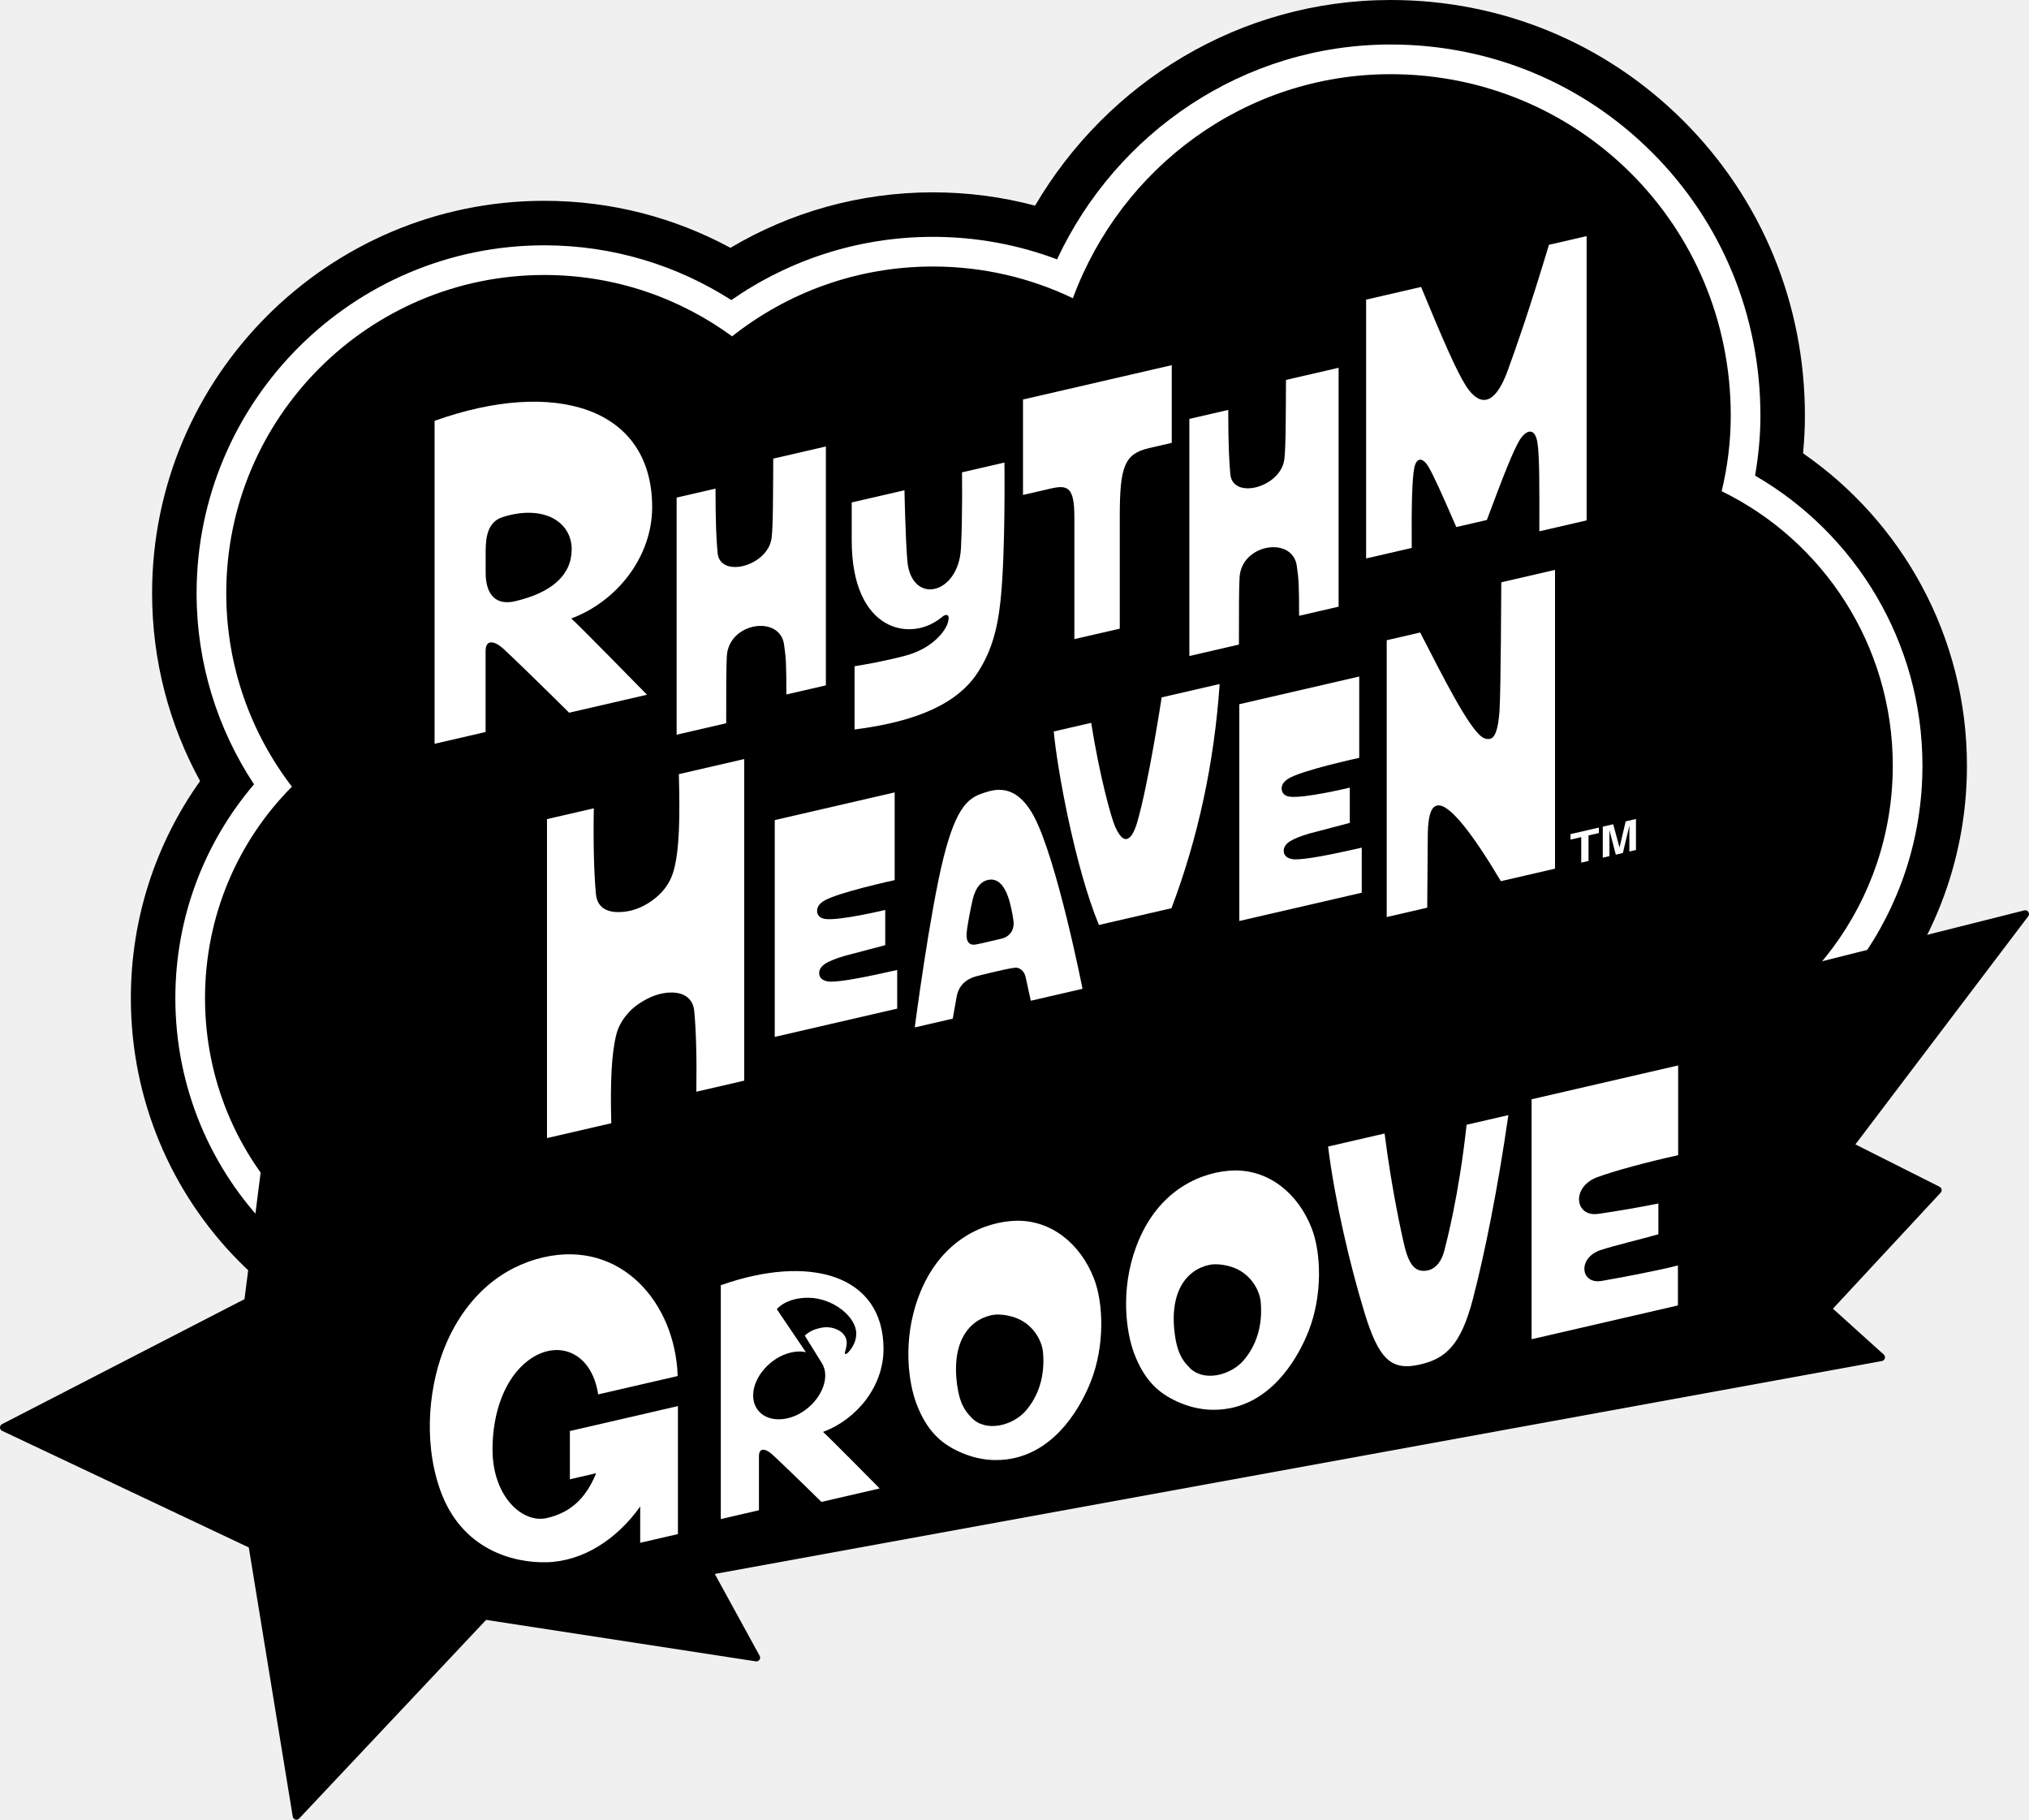
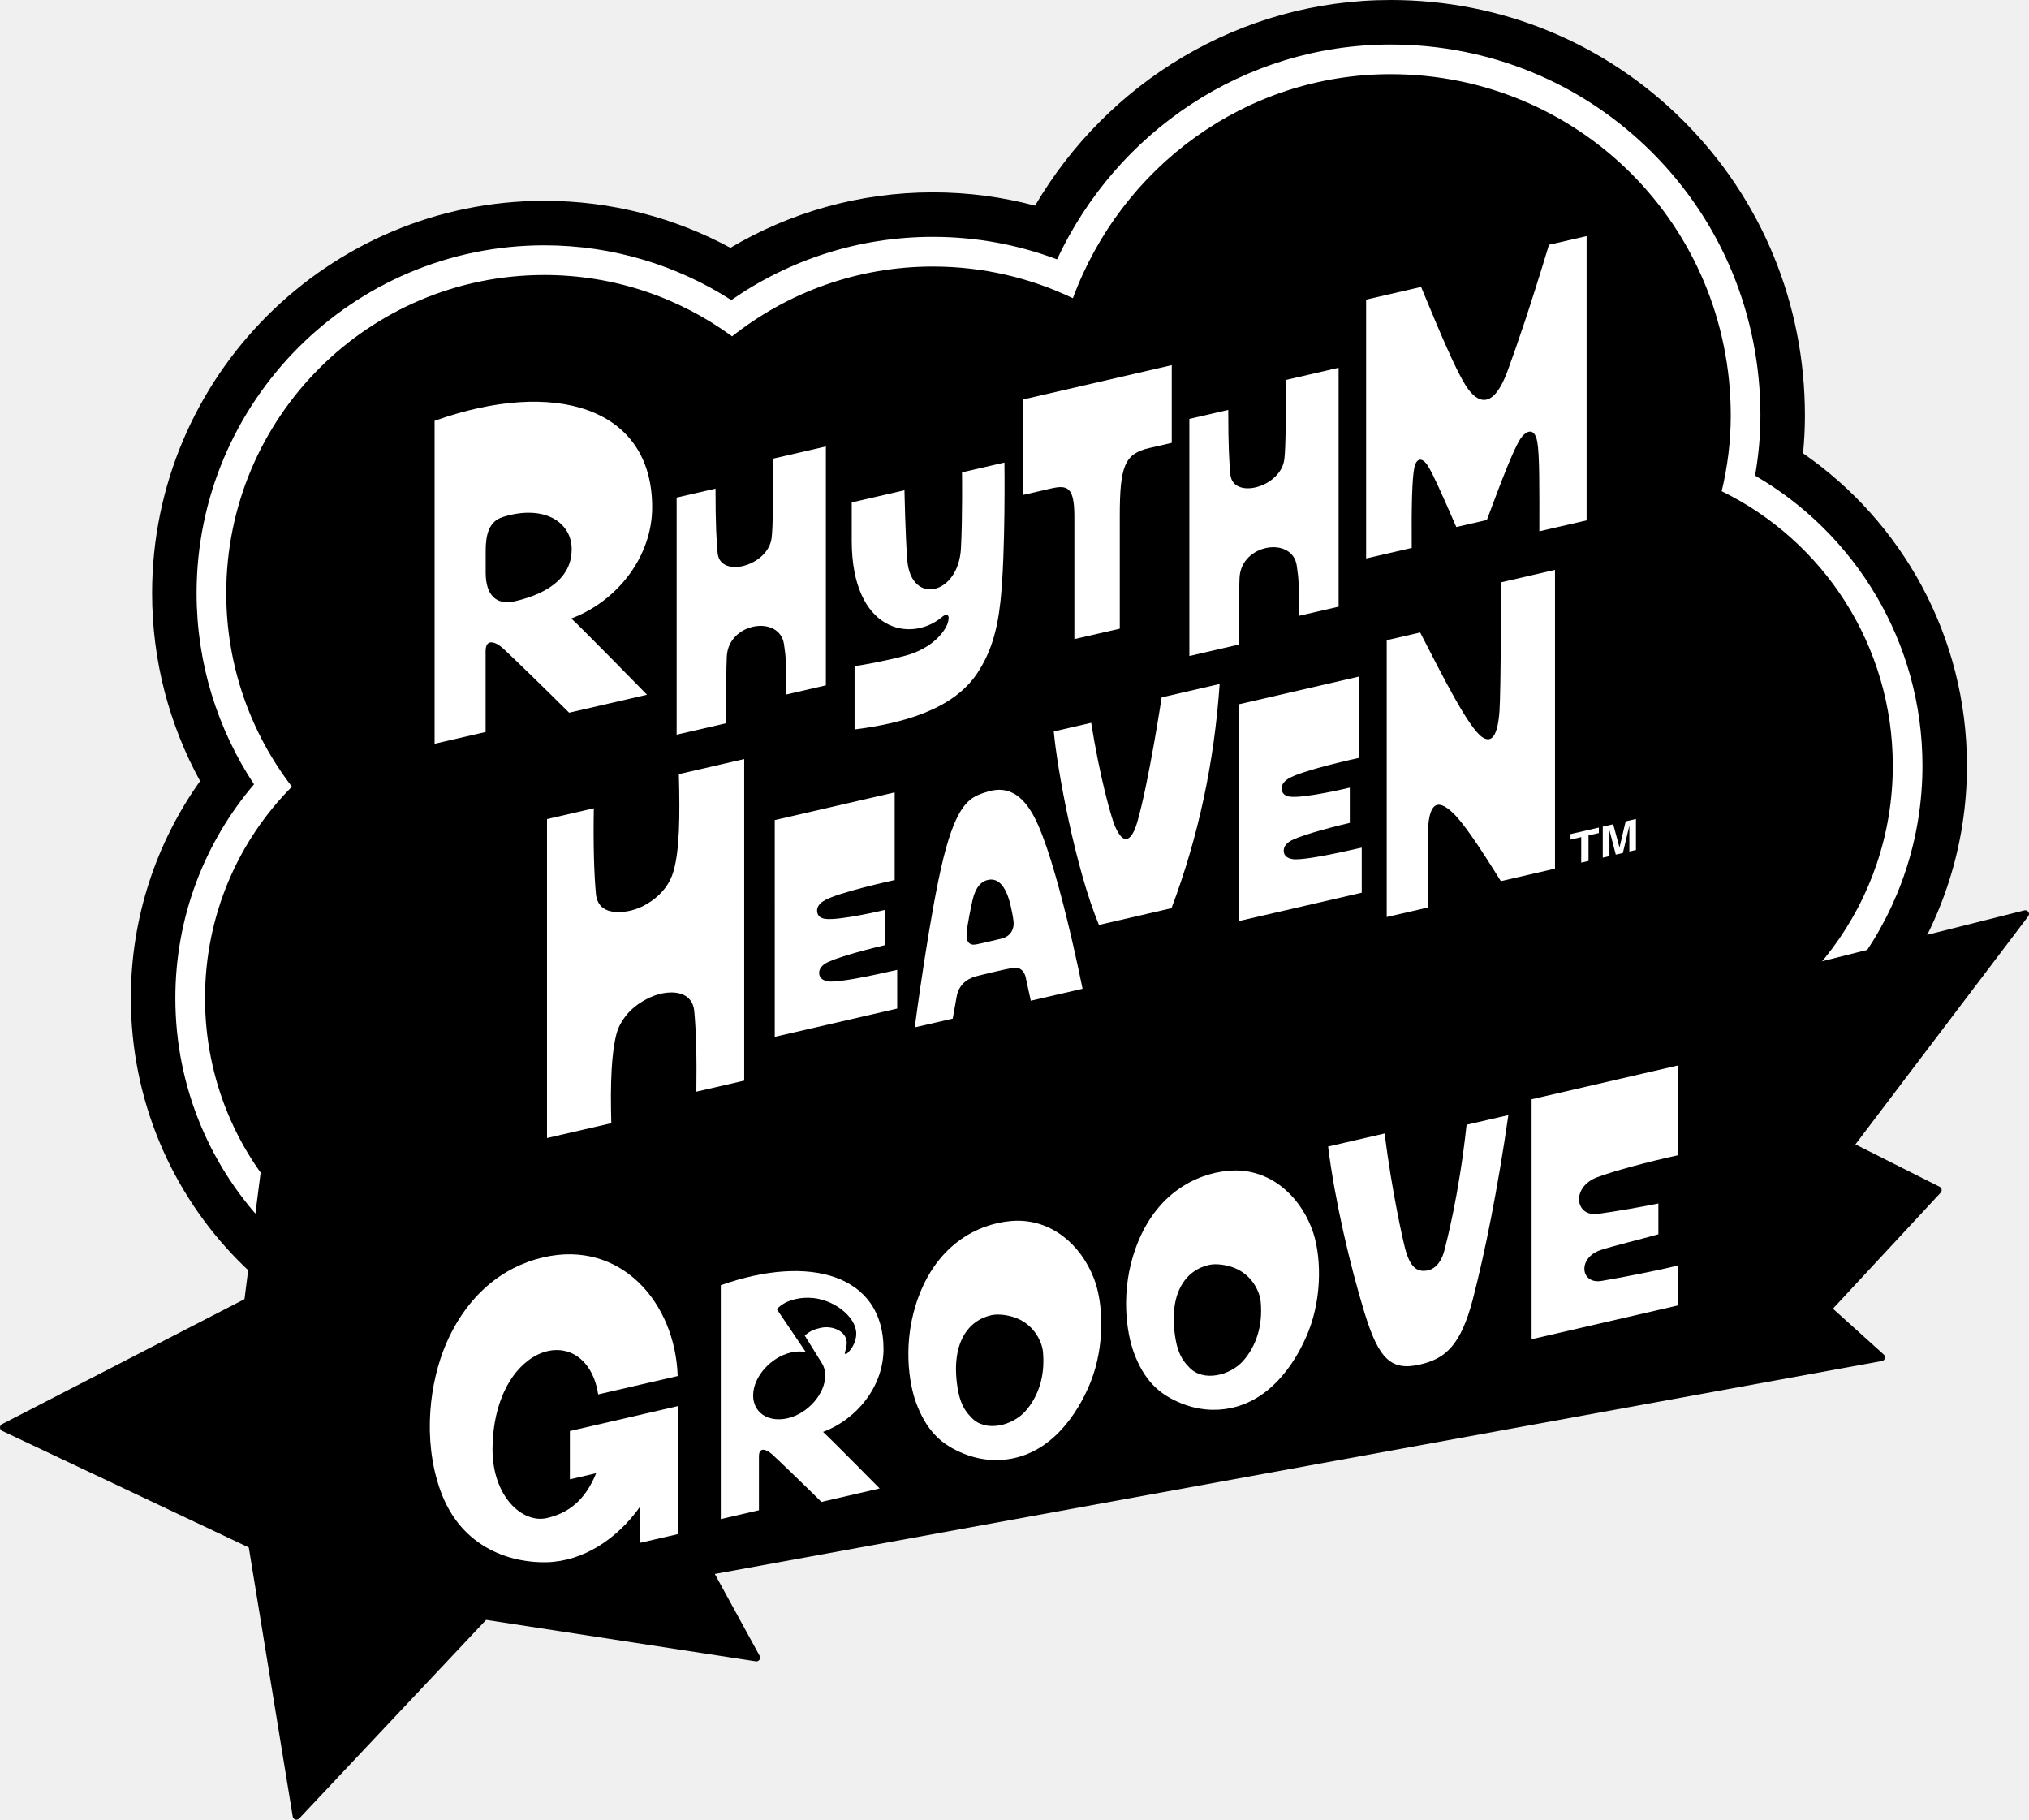
<svg xmlns="http://www.w3.org/2000/svg" version="1.1" id="svg2" width="666.667" height="597.773" viewBox="0 0 666.667 597.773">
  <defs id="defs6">
    <clipPath clipPathUnits="userSpaceOnUse" id="clipPath16">
      <path d="M 0,448.33 H 500 V 0 H 0 Z" id="path14" />
    </clipPath>
  </defs>
  <g id="g8" transform="matrix(1.333333,0,0,-1.333333,0,597.7733)">
    <g id="g10">
      <g id="g12" clip-path="url(#clipPath16)">
        <g id="g18" transform="translate(484.707,259.6852)">
          <path d="m 0,0 c 0,31.898 -16.013,60.108 -40.387,76.963 0.302,3.087 0.46,6.18 0.46,9.266 0,27.556 -10.631,53.35 -29.933,72.632 -19.228,19.206 -44.848,29.784 -72.14,29.784 -37.223,0 -69.845,-20.354 -87.636,-50.666 -8.037,2.135 -16.473,3.278 -25.172,3.278 -18.209,0 -35.273,-4.991 -49.907,-13.668 -13.65,7.385 -29.266,11.581 -45.845,11.581 -53.302,0 -96.667,-43.364 -96.667,-96.666 0,-16.762 4.291,-32.54 11.829,-46.297 -10.727,-15.043 -17.062,-33.519 -17.062,-53.471 0,-50.38 40.36,-91.367 89.971,-91.367 5.104,0 10.108,0.441 14.983,1.274 11.462,-4.619 24.119,-7.189 37.421,-7.189 19.923,0 38.406,5.758 53.578,15.548 11.319,-4.688 23.83,-7.297 36.983,-7.297 22.271,0 42.711,7.472 58.612,19.874 6.573,-1.35 13.377,-2.059 20.344,-2.059 33.484,0 63.209,16.388 81.588,41.561 C -24.478,-73.252 0,-39.442 0,0" style="fill:#000000;fill-opacity:1;fill-rule:nonzero;stroke:none" id="path20" />
        </g>
        <g id="g22" transform="translate(473.7422,259.6852)">
          <path d="m 0,0 c 0,30.536 -16.625,57.226 -41.247,71.468 0.854,4.901 1.32,9.839 1.32,14.761 0,24.625 -9.488,47.664 -26.718,64.874 -17.157,17.139 -40.025,26.577 -64.39,26.577 -36.252,0 -67.614,-21.669 -82.22,-52.931 -9.523,3.58 -19.83,5.543 -30.588,5.543 -18.448,0 -35.573,-5.764 -49.679,-15.581 -13.317,8.527 -29.121,13.495 -46.073,13.495 -47.256,0 -85.702,-38.446 -85.702,-85.702 0,-17.388 5.219,-33.573 14.153,-47.099 -12.06,-14.12 -19.387,-32.535 -19.387,-52.669 0,-44.334 35.443,-80.402 79.007,-80.402 5.547,0 10.962,0.591 16.19,1.704 10.936,-4.872 23.225,-7.619 36.213,-7.619 19.916,0 38.201,6.438 52.455,17.135 11.357,-5.663 24.332,-8.884 38.106,-8.884 21.637,0 41.296,7.947 55.803,20.839 7.391,-1.969 15.151,-3.025 23.153,-3.025 31.017,0 58.418,15.771 74.609,39.714 C -23.009,-66.544 0,-35.929 0,0" style="fill:#ffffff;fill-opacity:1;fill-rule:nonzero;stroke:none" id="path24" />
        </g>
        <g id="g26" transform="translate(466.4326,259.6852)">
          <path d="m 0,0 c 0,29.75 -17.208,55.456 -42.164,67.622 1.461,6.095 2.237,12.337 2.237,18.607 0,47.018 -37.598,84.141 -83.799,84.141 -35.844,0 -66.41,-22.953 -78.318,-55.201 -10.441,5.006 -22.137,7.813 -34.489,7.813 -18.696,0 -35.879,-6.441 -49.492,-17.203 -12.968,9.497 -28.954,15.117 -46.26,15.117 -43.295,0 -78.392,-35.098 -78.392,-78.392 0,-17.942 6.041,-34.465 16.182,-47.677 -13.214,-13.259 -21.416,-31.695 -21.416,-52.091 0,-40.368 32.099,-73.092 71.696,-73.092 5.835,0 11.501,0.727 16.931,2.069 10.563,-5.091 22.64,-7.984 35.473,-7.984 20.03,0 38.212,7.049 51.666,18.514 11.279,-6.496 24.605,-10.263 38.895,-10.263 21.308,0 40.485,8.357 53.894,21.692 7.906,-2.513 16.324,-3.878 25.062,-3.878 29.411,0 55.218,15.368 69.878,38.498 C -22.043,-62.167 0,-33.672 0,0" style="fill:#000000;fill-opacity:1;fill-rule:nonzero;stroke:none" id="path28" />
        </g>
        <g id="g30" transform="translate(498.8506,224.0372)">
          <path d="m 0,0 -321.927,-80.958 8.176,16.261 c 0.343,0.682 -0.245,1.461 -0.995,1.319 l -66.013,-12.515 -47.774,47.324 c -0.542,0.537 -1.465,0.219 -1.562,-0.538 l -8.506,-66.677 -59.751,-30.795 c -0.678,-0.349 -0.661,-1.326 0.029,-1.652 l 60.781,-28.728 10.828,-66.305 c 0.123,-0.753 1.056,-1.038 1.58,-0.483 l 46.073,48.94 66.466,-10.214 c 0.755,-0.115 1.314,0.684 0.948,1.354 l -11.055,20.179 287.61,52.463 c 0.752,0.137 1.02,1.078 0.452,1.59 l -12.53,11.302 26.551,28.583 c 0.417,0.449 0.287,1.174 -0.261,1.449 L -41.628,-57.655 0.959,-1.45 C 1.484,-0.756 0.844,0.212 0,0" style="fill:#000000;fill-opacity:1;fill-rule:nonzero;stroke:none" id="path32" />
        </g>
        <g id="g34" transform="translate(393.6015,158.2975)">
          <path d="M 0,0 C 4.11,1.541 12.714,3.851 19.94,5.42 V 27.538 L -16.174,19.2 v -59.116 l 36.057,8.324 v 9.849 c -4.741,-1.241 -14.511,-3.081 -18.812,-3.811 -5.238,-0.883 -5.984,5.712 -0.191,7.617 3.326,1.086 9.425,2.539 14.185,3.874 v 7.584 C 10.726,-7.359 4.856,-8.381 0.229,-9.035 -5.506,-9.863 -6.5,-2.437 0,0" style="fill:#ffffff;fill-opacity:1;fill-rule:nonzero;stroke:none" id="path36" />
        </g>
        <g id="g38" transform="translate(361.4091,171.2204)">
          <path d="m 0,0 c -1.929,-17.759 -5.023,-29.092 -5.406,-30.696 -0.802,-3.325 -2.484,-4.949 -4.413,-5.235 -3.114,-0.497 -4.623,1.777 -5.827,7.508 -0.114,0.535 -2.715,11.728 -4.565,26.268 l -13.921,-3.214 c 1.662,-13.354 5.414,-29.275 8.948,-40.851 3.554,-11.653 6.646,-14.479 13.722,-12.845 6.239,1.44 10.022,4.678 12.997,16.076 2.923,11.194 6.158,27.255 8.757,45.365 z" style="fill:#ffffff;fill-opacity:1;fill-rule:nonzero;stroke:none" id="path40" />
        </g>
        <g id="g42" transform="translate(306.4033,113.11)">
          <path d="m 0,0 c -3.187,-3.659 -9.897,-5.362 -13.349,-1.659 -0.922,0.989 -2.66,2.577 -3.415,7.249 -1.77,10.952 2.503,16.744 8.398,18.005 1.813,0.388 4.401,-0.066 6.111,-0.741 4.522,-1.783 6.306,-6.02 6.519,-8.302 C 4.825,8.548 3.125,3.588 0,0 M 16.827,32.614 C 13.463,41.253 6.199,47.084 -2.442,46.84 -9.371,46.646 -20.955,42.844 -26.44,28.01 -30.453,17.158 -28.775,6.718 -26.952,1.865 c 2.573,-6.845 6.148,-9.877 10.475,-11.883 5.254,-2.434 9.871,-2.366 13.189,-1.711 11.285,2.23 17.147,13.401 19.341,18.966 3.485,8.843 3.132,19.321 0.774,25.377" style="fill:#ffffff;fill-opacity:1;fill-rule:nonzero;stroke:none" id="path44" />
        </g>
        <g id="g46" transform="translate(252.7519,100.7243)">
          <path d="m 0,0 c -3.187,-3.66 -9.897,-5.363 -13.349,-1.66 -0.922,0.99 -2.659,2.577 -3.415,7.249 -1.77,10.952 2.503,16.744 8.398,18.006 1.813,0.387 4.401,-0.066 6.111,-0.741 C 2.267,21.071 4.051,16.833 4.264,14.551 4.825,8.548 3.125,3.588 0,0 M 16.827,32.613 C 13.464,41.253 6.199,47.083 -2.442,46.84 -9.371,46.645 -20.955,42.843 -26.44,28.01 -30.453,17.157 -28.776,6.718 -26.952,1.864 c 2.574,-6.845 6.148,-9.877 10.475,-11.882 5.255,-2.434 9.871,-2.367 13.188,-1.711 11.286,2.23 17.149,13.401 19.342,18.965 3.485,8.843 3.132,19.321 0.774,25.377" style="fill:#ffffff;fill-opacity:1;fill-rule:nonzero;stroke:none" id="path48" />
        </g>
        <g id="g50" transform="translate(194.1211,98.9127)">
          <path d="m 0,0 c -4.918,-1.135 -8.525,1.486 -8.525,5.605 0,4.718 4.51,9.477 9.221,10.565 1.35,0.311 2.604,0.383 3.783,0.09 l -7.176,10.616 c 2.004,2.164 5.192,2.845 7.837,2.81 6.111,-0.082 11.744,-4.757 11.744,-8.81 0,-1.819 -0.811,-3.356 -1.895,-4.562 -0.651,-0.723 -1.047,-0.566 -0.886,-0.043 0.251,0.818 0.435,1.668 0.435,2.31 0,2.796 -3.469,4.364 -6.44,3.678 -1.15,-0.266 -2.49,-0.613 -3.904,-1.894 L 8.438,13.527 C 8.926,12.74 9.245,11.704 9.245,10.581 9.245,5.965 4.902,1.132 0,0 m 23.603,17.035 c 0,18.312 -18.187,23.502 -40.1,15.737 v -57.608 l 9.402,2.171 v 13.297 c 0,2.259 1.674,1.868 3.22,0.5 1.085,-0.963 7.613,-7.235 12.174,-11.745 l 14.353,3.314 c 0,0 -12.513,12.678 -13.957,13.932 8.406,3.135 14.908,11.28 14.908,20.402" style="fill:#ffffff;fill-opacity:1;fill-rule:nonzero;stroke:none" id="path52" />
        </g>
        <g id="g54" transform="translate(133.8745,138.5495)">
          <path d="m 0,0 c 19.137,4.418 32.529,-11.175 33.126,-29.239 l -19.592,-4.524 c -1.634,10.633 -10.151,13.673 -17.21,8.379 -5.758,-4.318 -8.829,-12.728 -8.829,-21.944 0,-11.529 7.329,-18.299 13.401,-16.898 5.171,1.195 9.356,4.188 12.138,11.043 L 6.56,-54.678 v 11.889 l 26.625,6.147 v -31.537 l -9.296,-2.145 v 8.948 C 18.168,-69.449 9.81,-74.885 0.866,-75.116 c -7.949,-0.206 -21.085,2.868 -26.348,18.034 -4.286,12.349 -2.518,26.398 1.549,35.811 C -18.831,-9.465 -10.132,-2.339 0,0" style="fill:#ffffff;fill-opacity:1;fill-rule:nonzero;stroke:none" id="path56" />
        </g>
-         <g id="g58" transform="translate(401.5205,238.5348)">
-           <path d="M 0,0 V 6.384 L -1.604,-0.371 -3.343,-0.772 -4.91,5.25 v -6.384 l -1.643,-0.379 v 7.642 l 2.567,0.593 1.548,-5.704 0.019,0.004 1.51,6.411 2.533,0.584 V 0.375 Z m -11.863,-2.739 v 6.287 l -2.644,-0.61 v 1.351 l 6.992,1.614 V 4.552 l -2.548,-0.588 v -6.287 z" style="fill:#ffffff;fill-opacity:1;fill-rule:nonzero;stroke:none" id="path60" />
+         <g id="g58" transform="translate(401.5175,238.5407)">
+           <path d="M 0,0 V 6.384 L -1.605,-0.37 -3.344,-0.771 -4.91,5.25 v -6.383 l -1.643,-0.38 V 6.13 l 2.567,0.592 1.548,-5.704 0.018,0.004 1.51,6.411 2.534,0.585 V 0.375 Z m -11.863,-2.739 v 6.287 l -2.644,-0.61 v 1.351 l 6.991,1.614 V 4.552 l -2.547,-0.588 v -6.287 z" style="fill:#ffffff;fill-opacity:1;fill-rule:nonzero;stroke:none" id="path60" />
        </g>
-         <g id="g62" transform="translate(369.958,304.8693)">
-           <path d="m 0,0 c 0,0 -0.104,-26.95 -0.439,-31.691 -0.335,-4.741 -1.156,-6.708 -2.452,-6.905 -0.618,-0.094 -1.238,0.073 -1.755,0.412 -3.378,2.217 -9.691,14.838 -15.343,25.814 l -8.246,-1.904 v -68.2 l 9.984,2.305 0.133,17.328 c 0,3.607 0.387,6.003 1.213,7.137 0.283,0.386 0.747,0.65 1.186,0.722 2.908,0.473 8.621,-6.906 15.615,-18.655 l 13.343,3.081 V 3.057 Z" style="fill:#ffffff;fill-opacity:1;fill-rule:nonzero;stroke:none" id="path64" />
+         <g id="g62" transform="translate(369.955,304.8737)">
+           <path d="m 0,0 c 0,0 -0.104,-26.95 -0.438,-31.69 -0.525,-7.405 -2.514,-7.603 -4.208,-6.493 -3.377,2.216 -9.69,14.838 -15.342,25.813 l -8.246,-1.903 v -68.199 l 10.083,2.328 0.034,17.305 c 0.017,8.882 2.442,9.46 5.967,6.234 2.673,-2.449 6.313,-7.848 12.046,-17.03 l 13.343,3.081 V 3.057 Z" style="fill:#ffffff;fill-opacity:1;fill-rule:nonzero;stroke:none" id="path64" />
        </g>
-         <g id="g66" transform="translate(319.1806,236.6002)">
-           <path d="m 0,0 c -0.306,-0.001 -2.571,0.076 -2.813,1.804 -0.14,1 0.361,1.906 1.548,2.679 1.033,0.619 2.607,1.263 4.723,1.881 l 9.988,2.628 v 8.683 c 0,0 -11.369,-2.736 -14.866,-2.216 -1.061,0.158 -1.755,0.722 -1.909,1.701 -0.129,1.005 0.361,1.906 1.548,2.679 3.198,2.083 17.551,5.179 17.551,5.179 V 45.053 L -13.782,38.23 V -15.176 L 16.389,-8.21 V 2.886 C 8.336,1.057 2.894,0.016 0,0" style="fill:#ffffff;fill-opacity:1;fill-rule:nonzero;stroke:none" id="path68" />
+         <g id="g66" transform="translate(319.1797,236.6066)">
+           <path d="m 0,0 c -0.306,-0.001 -2.57,0.076 -2.813,1.804 -0.14,1 0.34,1.94 1.548,2.679 1.89,1.156 8.432,3.036 14.711,4.509 v 8.682 c 0,0 -11.369,-2.736 -14.865,-2.216 -1.062,0.159 -1.769,0.72 -1.91,1.701 -0.144,1.003 0.361,1.906 1.549,2.679 3.197,2.083 17.549,5.179 17.549,5.179 l 10e-4,20.034 -29.551,-6.822 v -53.404 l 30.17,6.965 V 2.886 C 8.336,1.056 2.894,0.016 0,0" style="fill:#ffffff;fill-opacity:1;fill-rule:nonzero;stroke:none" id="path68" />
        </g>
-         <g id="g70" transform="translate(286.2646,276.5118)">
-           <path d="m 0,0 c 0,0 -3.202,-21.092 -6.044,-30.839 -0.812,-2.785 -2.775,-7.046 -5.446,-0.953 -0.956,2.182 -3.795,12.378 -5.879,25.523 l -9.219,-2.128 c 0.807,-9.039 5.233,-33.45 11.129,-47.671 l 17.88,4.128 c 6.581,17.417 10.53,35.813 11.872,55.24 z" style="fill:#ffffff;fill-opacity:1;fill-rule:nonzero;stroke:none" id="path72" />
+         <g id="g70" transform="translate(286.2646,276.5172)">
+           <path d="m 0,0 c 0,0 -3.201,-21.091 -6.044,-30.838 -0.812,-2.785 -2.775,-7.046 -5.445,-0.953 -0.957,2.182 -3.796,12.378 -5.879,25.522 l -9.219,-2.128 c 0.807,-9.038 5.233,-33.449 11.129,-47.669 l 17.879,4.127 c 6.581,17.417 10.53,35.813 11.872,55.239 z" style="fill:#ffffff;fill-opacity:1;fill-rule:nonzero;stroke:none" id="path72" />
        </g>
-         <g id="g74" transform="translate(246.8447,217.0797)">
-           <path d="m 0,0 c -1.424,-0.31 -4.664,-1.13 -6.32,-1.44 -1.584,-0.31 -2.51,0.584 -2.314,2.844 0.178,2.117 1.108,6.602 1.46,8.116 0.779,3.35 2.311,4.746 4.112,4.997 2.309,0.322 4.326,-1.696 5.43,-7.167 C 2.474,6.821 2.744,5.724 2.919,4.231 3.133,2.42 2.243,0.565 0,0 m 7.88,30.235 c -4.475,8.244 -9.678,6.536 -12.344,5.653 -3.494,-1.156 -6.595,-2.95 -9.839,-15.82 -3.41,-13.528 -7.123,-41.945 -7.123,-41.945 l 9.362,2.161 0.961,5.388 c 0.465,2.602 2.121,4.256 4.646,4.999 0,0 7.254,1.882 9.73,2.164 1.046,0.119 2.276,-0.707 2.632,-2.345 l 1.265,-5.797 12.75,2.944 c 0,0 -6.343,32.101 -12.04,42.598" style="fill:#ffffff;fill-opacity:1;fill-rule:nonzero;stroke:none" id="path76" />
+         <g id="g74" transform="translate(246.8462,217.0866)">
+           <path d="m 0,0 c -1.424,-0.31 -4.664,-1.13 -6.319,-1.44 -1.585,-0.31 -2.511,0.584 -2.315,2.844 0.178,2.117 1.108,6.601 1.46,8.116 0.779,3.35 2.311,4.746 4.112,4.997 C -0.753,14.839 1.264,12.821 2.367,7.35 2.474,6.821 2.744,5.724 2.919,4.231 3.132,2.42 2.243,0.565 0,0 m 7.879,30.234 c -4.473,8.244 -9.677,6.536 -12.343,5.653 -3.494,-1.156 -6.594,-2.95 -9.839,-15.819 -3.41,-13.528 -7.123,-41.944 -7.123,-41.944 l 9.362,2.161 0.961,5.388 c 0.465,2.601 2.122,4.255 4.646,4.998 0,0 7.254,1.883 9.73,2.164 1.046,0.119 2.275,-0.707 2.633,-2.345 l 1.264,-5.797 12.749,2.944 c 0,0 -6.342,32.101 -12.04,42.597" style="fill:#ffffff;fill-opacity:1;fill-rule:nonzero;stroke:none" id="path76" />
        </g>
-         <g id="g78" transform="translate(204.7016,206.4704)">
-           <path d="m 0,0 c -0.306,-0.002 -2.571,0.075 -2.813,1.804 -0.141,1 0.361,1.906 1.548,2.679 1.033,0.619 2.607,1.262 4.723,1.881 l 9.988,2.628 v 8.683 c 0,0 -11.369,-2.737 -14.865,-2.216 -1.062,0.158 -1.756,0.722 -1.911,1.7 -0.128,1.005 0.362,1.907 1.549,2.68 3.198,2.083 17.55,5.179 17.55,5.179 v 21.617 l -29.551,-6.823 v -53.416 l 30.171,6.965 V 2.886 C 8.336,1.057 2.893,0.016 0,0" style="fill:#ffffff;fill-opacity:1;fill-rule:nonzero;stroke:none" id="path80" />
+         <g id="g78" transform="translate(204.7041,206.4948)">
+           <path d="m 0,0 c -0.306,-0.002 -2.571,0.075 -2.813,1.804 -0.14,1.001 0.34,1.94 1.548,2.679 1.89,1.156 8.432,3.037 14.711,4.509 v 8.682 c 0,0 -11.369,-2.736 -14.865,-2.215 -1.062,0.157 -1.769,0.719 -1.91,1.7 -0.144,1.003 0.361,1.906 1.548,2.679 3.198,2.083 17.55,5.179 17.55,5.179 v 21.594 l -29.55,-6.822 -10e-4,-53.405 30.17,6.966 V 2.886 C 8.336,1.057 2.894,0.016 0,0" style="fill:#ffffff;fill-opacity:1;fill-rule:nonzero;stroke:none" id="path80" />
        </g>
-         <g id="g82" transform="translate(167.2876,257.6012)">
-           <path d="m 0,0 c 0.284,-10.641 0.169,-18.606 -1.291,-23.833 -0.886,-3.175 -2.838,-5.591 -5.445,-7.42 -2.655,-1.864 -5.317,-2.68 -7.924,-2.731 -3.178,-0.063 -5.476,1.174 -5.781,4.508 -0.464,5.076 -0.671,12.171 -0.516,21.06 l -11.537,-2.663 v -78.584 l 15.847,3.659 c -0.284,10.023 0.058,17.457 1.291,22.055 0.839,3.134 3.138,5.785 5.445,7.343 2.696,1.821 5.312,2.766 7.924,2.808 3.174,0.052 5.482,-1.42 5.781,-4.586 0.439,-4.637 0.645,-11.329 0.516,-19.856 l 11.795,2.722 V 3.718 Z" style="fill:#ffffff;fill-opacity:1;fill-rule:nonzero;stroke:none" id="path84" />
+         <g id="g82" transform="translate(167.2915,257.6066)">
+           <path d="m 0,0 c 0.284,-10.641 0.169,-18.605 -1.291,-23.832 -0.886,-3.174 -2.838,-5.591 -5.445,-7.42 -2.655,-1.863 -5.317,-2.68 -7.923,-2.731 -3.179,-0.063 -5.476,1.174 -5.781,4.509 -0.465,5.076 -0.671,12.17 -0.517,21.059 l -11.536,-2.664 V -89.66 l 15.847,3.659 c -0.284,10.022 0.057,17.457 1.29,22.054 0.84,3.133 3.139,5.785 5.445,7.343 2.696,1.82 5.312,2.766 7.924,2.809 3.174,0.05 5.481,-1.421 5.78,-4.586 0.439,-4.638 0.646,-11.329 0.517,-19.857 l 11.794,2.723 V 3.718 Z" style="fill:#ffffff;fill-opacity:1;fill-rule:nonzero;stroke:none" id="path84" />
        </g>
-         <g id="g86" transform="translate(381.7109,388.0192)">
-           <path d="m 0,0 c -4.92,-16.245 -7.704,-24.187 -10.13,-30.884 -4.134,-11.393 -8.421,-6.918 -10.419,-3.741 -2.323,3.724 -5.483,10.967 -10.967,24.239 l -13.546,-3.126 v -63.763 l 11.241,2.594 c -0.086,10.164 0.085,17.065 0.632,19.746 0.495,2.409 1.947,2.751 3.416,0.359 1.212,-1.964 3.126,-6.217 6.935,-14.963 l 7.531,1.739 c 4.151,11.154 6.39,16.777 7.979,19.528 1.281,2.237 3.724,3.809 4.458,-0.325 0.563,-3.126 0.513,-11.606 0.495,-21.992 l 11.65,2.69 v 70.04 z" style="fill:#ffffff;fill-opacity:1;fill-rule:nonzero;stroke:none" id="path88" />
+         <g id="g86" transform="translate(381.708,388.0206)">
+           <path d="m 0,0 c -4.919,-16.244 -7.704,-24.187 -10.129,-30.882 -4.134,-11.393 -8.421,-6.918 -10.42,-3.741 -2.322,3.724 -5.482,10.966 -10.966,24.238 l -13.545,-3.126 v -63.762 l 11.24,2.595 c -0.086,10.163 0.085,17.064 0.632,19.745 0.495,2.409 1.947,2.75 3.416,0.359 1.212,-1.964 3.126,-6.218 6.935,-14.963 l 7.53,1.739 c 4.151,11.154 6.391,16.777 7.979,19.527 1.281,2.238 3.724,3.809 4.458,-0.324 0.564,-3.126 0.513,-11.606 0.496,-21.991 l 11.649,2.689 V 2.141 Z" style="fill:#ffffff;fill-opacity:1;fill-rule:nonzero;stroke:none" id="path88" />
        </g>
-         <g id="g90" transform="translate(316.9033,354.7267)">
-           <path d="m 0,0 c -0.051,-8.712 -0.034,-16.655 -0.41,-19.559 -0.871,-6.935 -12.726,-10.061 -13.307,-3.672 -0.272,3.006 -0.512,6.978 -0.512,15.843 L -23.812,-9.6 v -58.419 l 12.213,2.82 c 0,9.275 0,13.305 0.155,16.482 0.426,8.37 12.999,10.266 14.091,2.989 0.497,-3.314 0.582,-4.902 0.582,-12.383 l 9.736,2.247 V 2.993 Z" style="fill:#ffffff;fill-opacity:1;fill-rule:nonzero;stroke:none" id="path92" />
+         <g id="g90" transform="translate(316.9023,354.7291)">
+           <path d="m 0,0 c -0.051,-8.711 -0.034,-16.654 -0.409,-19.558 -0.872,-6.935 -12.726,-10.061 -13.307,-3.672 -0.273,3.006 -0.513,6.978 -0.513,15.843 L -23.811,-9.6 v -58.417 l 12.213,2.82 c 0,9.275 0,13.305 0.154,16.482 0.427,8.37 12.999,10.266 14.091,2.989 0.497,-3.314 0.582,-4.902 0.582,-12.383 l 9.736,2.247 V 2.993 Z" style="fill:#ffffff;fill-opacity:1;fill-rule:nonzero;stroke:none" id="path92" />
        </g>
-         <g id="g94" transform="translate(252.0957,349.901)">
-           <path d="m 0,0 v -23.514 l 6.816,1.573 c 4.133,0.955 5.842,0.417 5.842,-6.901 v -30.184 l 11.189,2.564 v 27.689 c 0,12.299 1.154,15.402 7.242,16.808 l 5.568,1.285 V 8.463 Z" style="fill:#ffffff;fill-opacity:1;fill-rule:nonzero;stroke:none" id="path96" />
+         <g id="g94" transform="translate(252.0976,349.9039)">
+           <path d="m 0,0 v -23.514 l 6.815,1.574 c 4.133,0.954 5.841,0.416 5.841,-6.901 v -30.183 l 11.189,2.563 v 27.689 c 0,12.298 1.154,15.402 7.242,16.807 l 5.568,1.286 V 8.463 Z" style="fill:#ffffff;fill-opacity:1;fill-rule:nonzero;stroke:none" id="path96" />
        </g>
-         <g id="g98" transform="translate(247.5181,334.3707)">
-           <path d="m 0,0 -10.454,-2.414 c 0,0 0.154,-10.761 -0.256,-18.687 -0.598,-11.598 -12.282,-14.092 -13.221,-3.057 -0.478,5.79 -0.7,17.332 -0.7,17.332 L -37.63,-9.827 v -9.412 c 0,-22.462 14.604,-25.229 22.24,-18.824 0.461,0.394 0.922,0.632 1.298,0.462 0.427,-0.188 0.41,-0.649 0.239,-1.503 -0.461,-2.238 -3.775,-6.662 -10.471,-8.456 -5.107,-1.366 -10.112,-2.228 -12.606,-2.621 v -15.588 c 11.24,1.452 24.256,4.664 30.32,13.99 3.16,4.868 4.817,10.01 5.636,17.628 C 0.308,-22.16 0,0 0,0" style="fill:#ffffff;fill-opacity:1;fill-rule:nonzero;stroke:none" id="path100" />
+         <g id="g98" transform="translate(247.5195,334.3741)">
+           <path d="m 0,0 -10.454,-2.414 c 0,0 0.154,-10.76 -0.255,-18.686 -0.599,-11.598 -12.282,-14.092 -13.221,-3.058 -0.479,5.791 -0.701,17.332 -0.701,17.332 l -12.998,-3.001 v -9.411 c 0,-22.462 14.604,-25.229 22.239,-18.824 0.461,0.394 0.923,0.633 1.298,0.462 0.427,-0.188 0.41,-0.65 0.239,-1.504 -0.461,-2.237 -3.774,-6.661 -10.47,-8.455 -5.108,-1.366 -10.112,-2.228 -12.606,-2.621 v -15.587 c 11.239,1.452 24.255,4.663 30.319,13.99 3.16,4.868 4.817,10.009 5.636,17.627 C 0.308,-22.159 0,0 0,0" style="fill:#ffffff;fill-opacity:1;fill-rule:nonzero;stroke:none" id="path100" />
        </g>
-         <g id="g102" transform="translate(190.5513,335.3395)">
-           <path d="m 0,0 c -0.051,-8.711 -0.034,-16.654 -0.41,-19.558 -0.871,-6.935 -12.726,-10.061 -13.306,-3.673 -0.274,3.006 -0.513,6.978 -0.513,15.844 L -23.812,-9.6 v -58.419 l 12.214,2.82 c 0,9.275 0,13.305 0.154,16.483 0.426,8.369 12.999,10.265 14.092,2.989 0.495,-3.314 0.581,-4.902 0.581,-12.384 l 9.736,2.248 V 2.993 Z" style="fill:#ffffff;fill-opacity:1;fill-rule:nonzero;stroke:none" id="path104" />
+         <g id="g102" transform="translate(190.5547,335.3429)">
+           <path d="m 0,0 c -0.051,-8.711 -0.034,-16.654 -0.41,-19.558 -0.871,-6.935 -12.726,-10.061 -13.306,-3.672 -0.274,3.006 -0.513,6.978 -0.513,15.843 L -23.811,-9.6 v -58.417 l 12.213,2.82 c 0,9.275 0,13.305 0.154,16.482 0.426,8.37 12.998,10.266 14.091,2.989 0.496,-3.314 0.581,-4.902 0.581,-12.384 l 9.736,2.248 V 2.993 Z" style="fill:#ffffff;fill-opacity:1;fill-rule:nonzero;stroke:none" id="path104" />
        </g>
-         <g id="g106" transform="translate(126.9399,300.2028)">
-           <path d="m 0,0 c -4.664,-1.093 -7.26,1.503 -7.26,7.055 v 5.363 c 0,3.869 0.752,7.226 4.202,8.319 C 6.96,23.911 13.938,19.593 13.938,12.811 13.938,6.474 9.087,2.135 0,0 m 33.77,23.18 c 0,24.648 -24.119,31.805 -53.619,21.266 v -79.568 l 12.572,2.903 v 19.92 c 0,3.041 2.238,2.511 4.305,0.667 1.451,-1.299 10.18,-9.754 16.278,-15.835 l 19.193,4.431 c 0,0 -16.733,17.092 -18.663,18.783 11.24,4.202 19.934,15.152 19.934,27.433" style="fill:#ffffff;fill-opacity:1;fill-rule:nonzero;stroke:none" id="path108" />
+         <g id="g106" transform="translate(126.9448,300.2072)">
+           <path d="m 0,0 c -4.663,-1.093 -7.259,1.503 -7.259,7.055 v 5.363 c -10e-4,3.868 0.751,7.225 4.201,8.318 C 6.96,23.91 13.938,19.592 13.938,12.811 13.938,6.474 9.087,2.135 0,0 m 33.769,23.179 c 0,24.648 -24.118,31.805 -53.617,21.266 v -79.566 l 12.572,2.903 v 19.92 c 0,3.04 2.237,2.51 4.304,0.666 1.452,-1.298 10.18,-9.753 16.278,-15.834 l 19.192,4.43 c 0,0 -16.732,17.092 -18.663,18.783 11.24,4.202 19.934,15.152 19.934,27.432" style="fill:#ffffff;fill-opacity:1;fill-rule:nonzero;stroke:none" id="path108" />
        </g>
      </g>
    </g>
  </g>
</svg>
